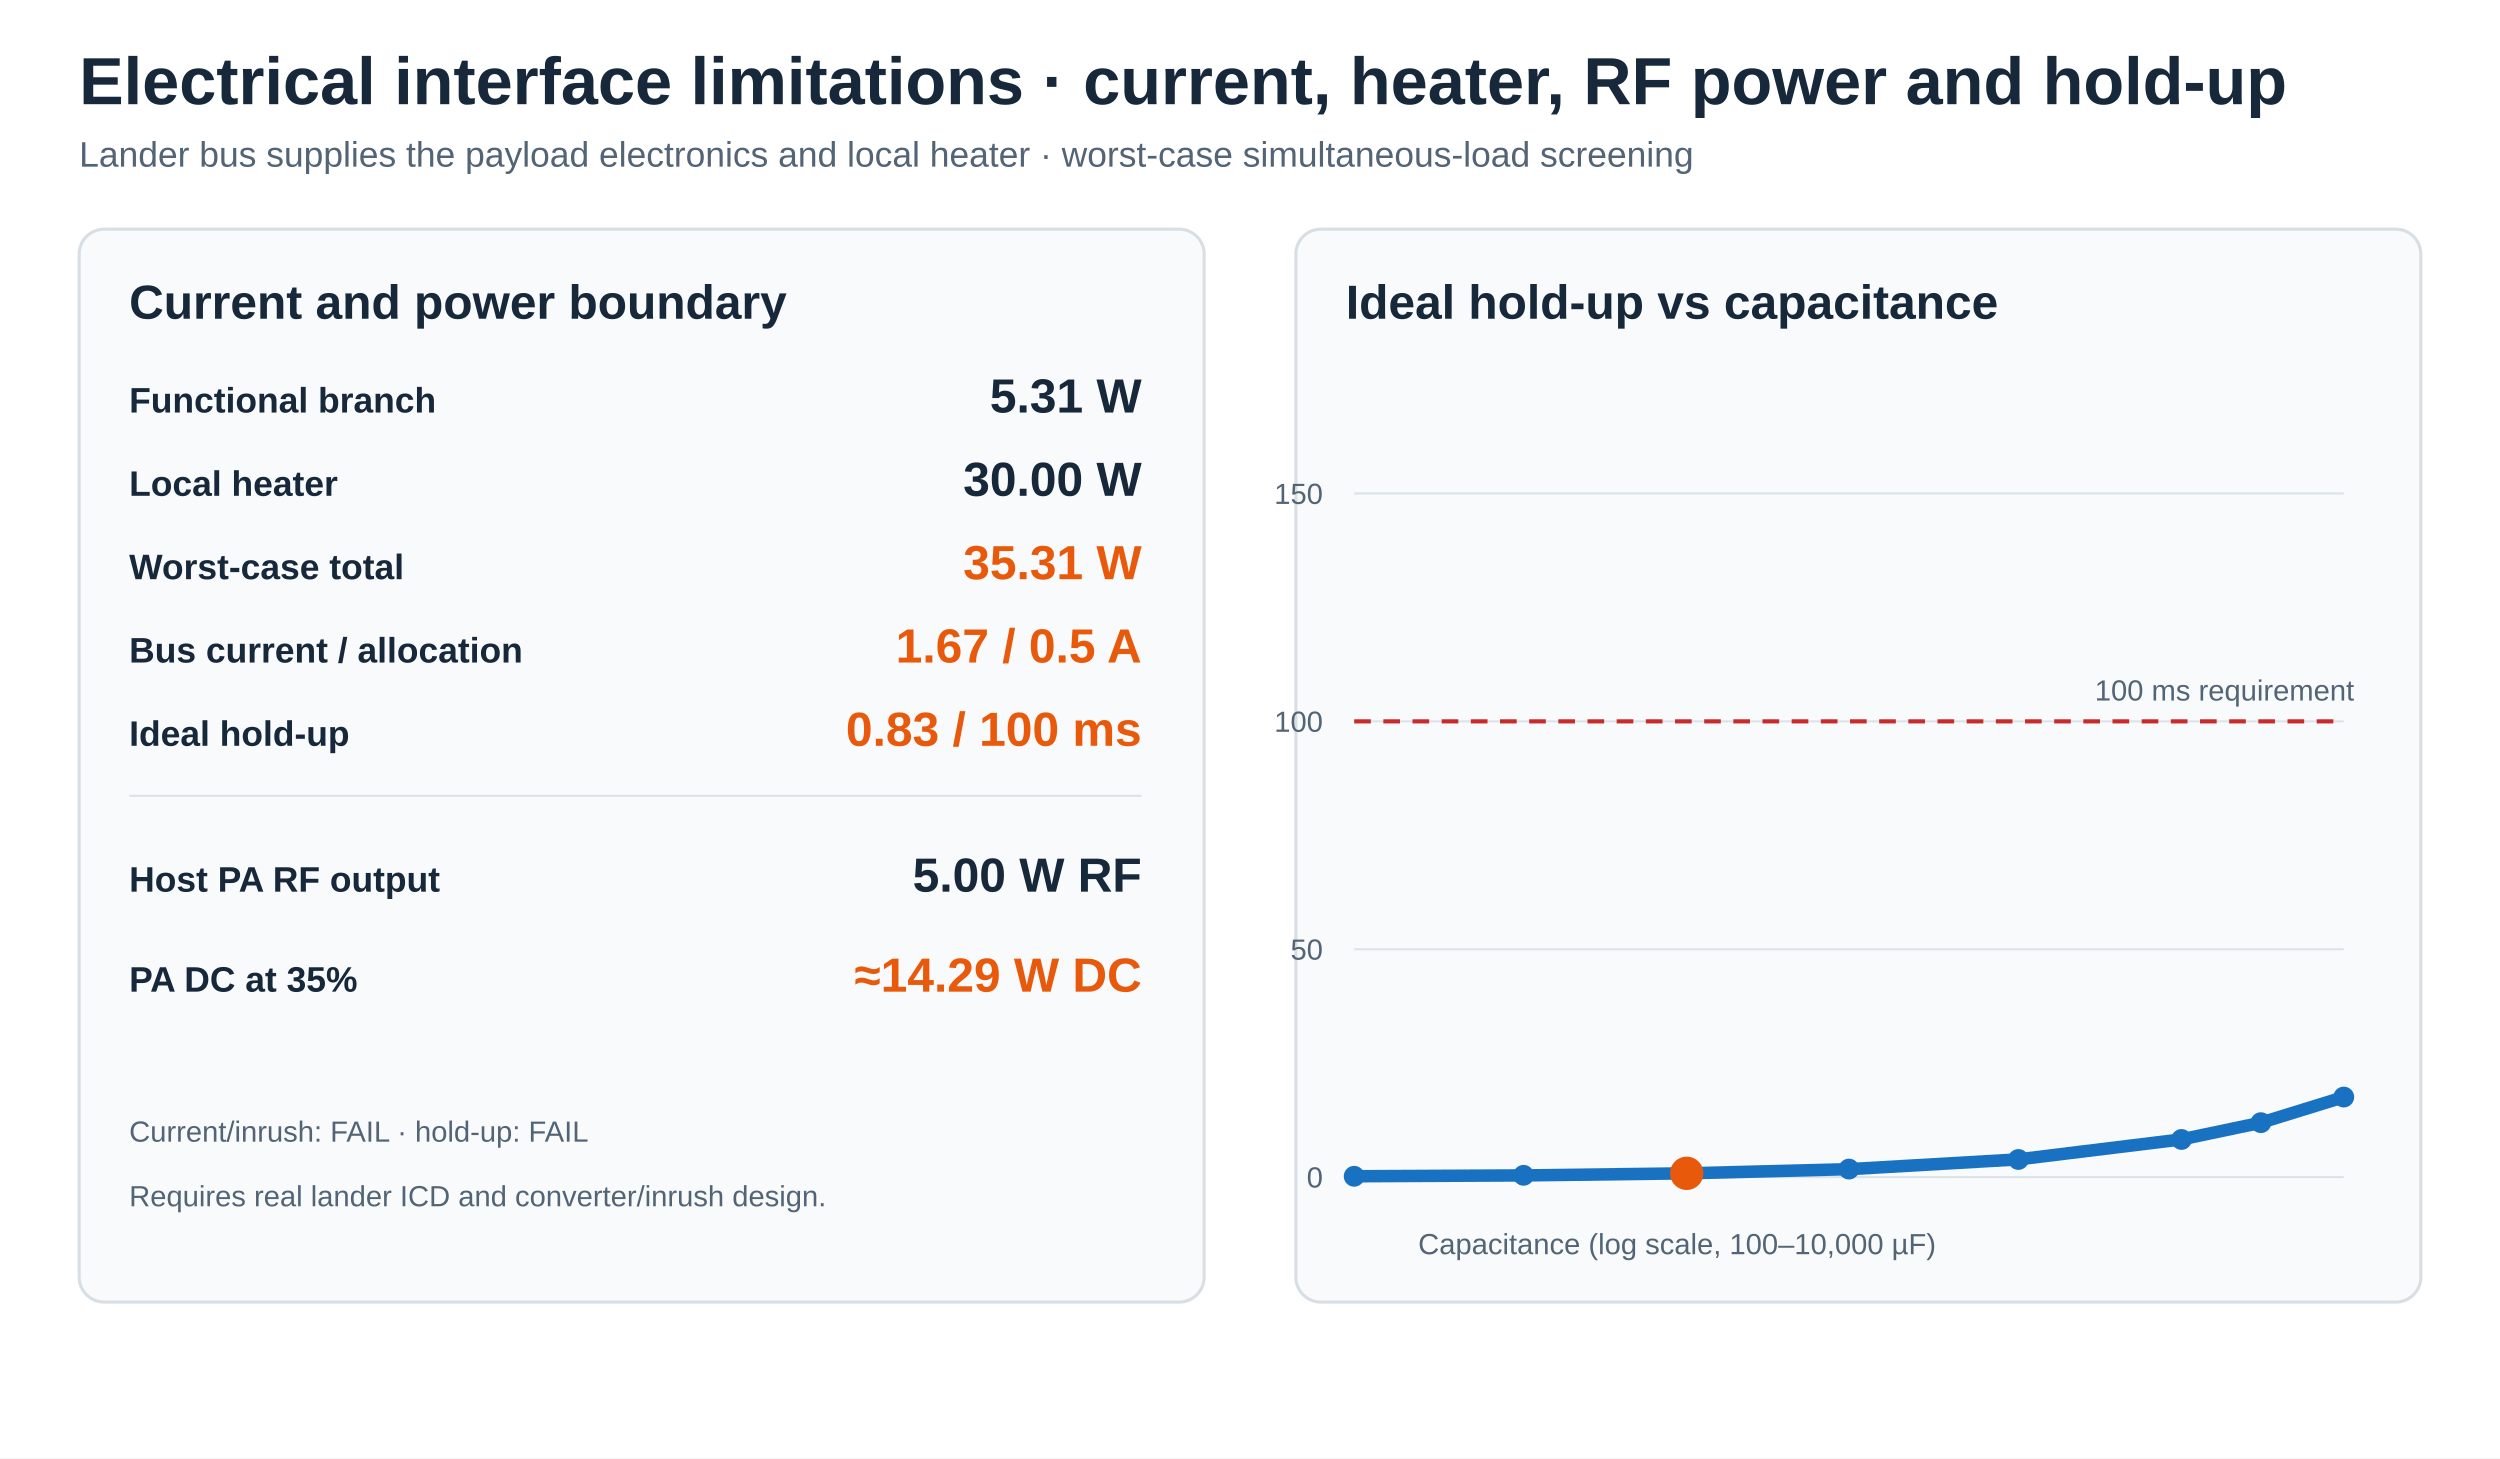
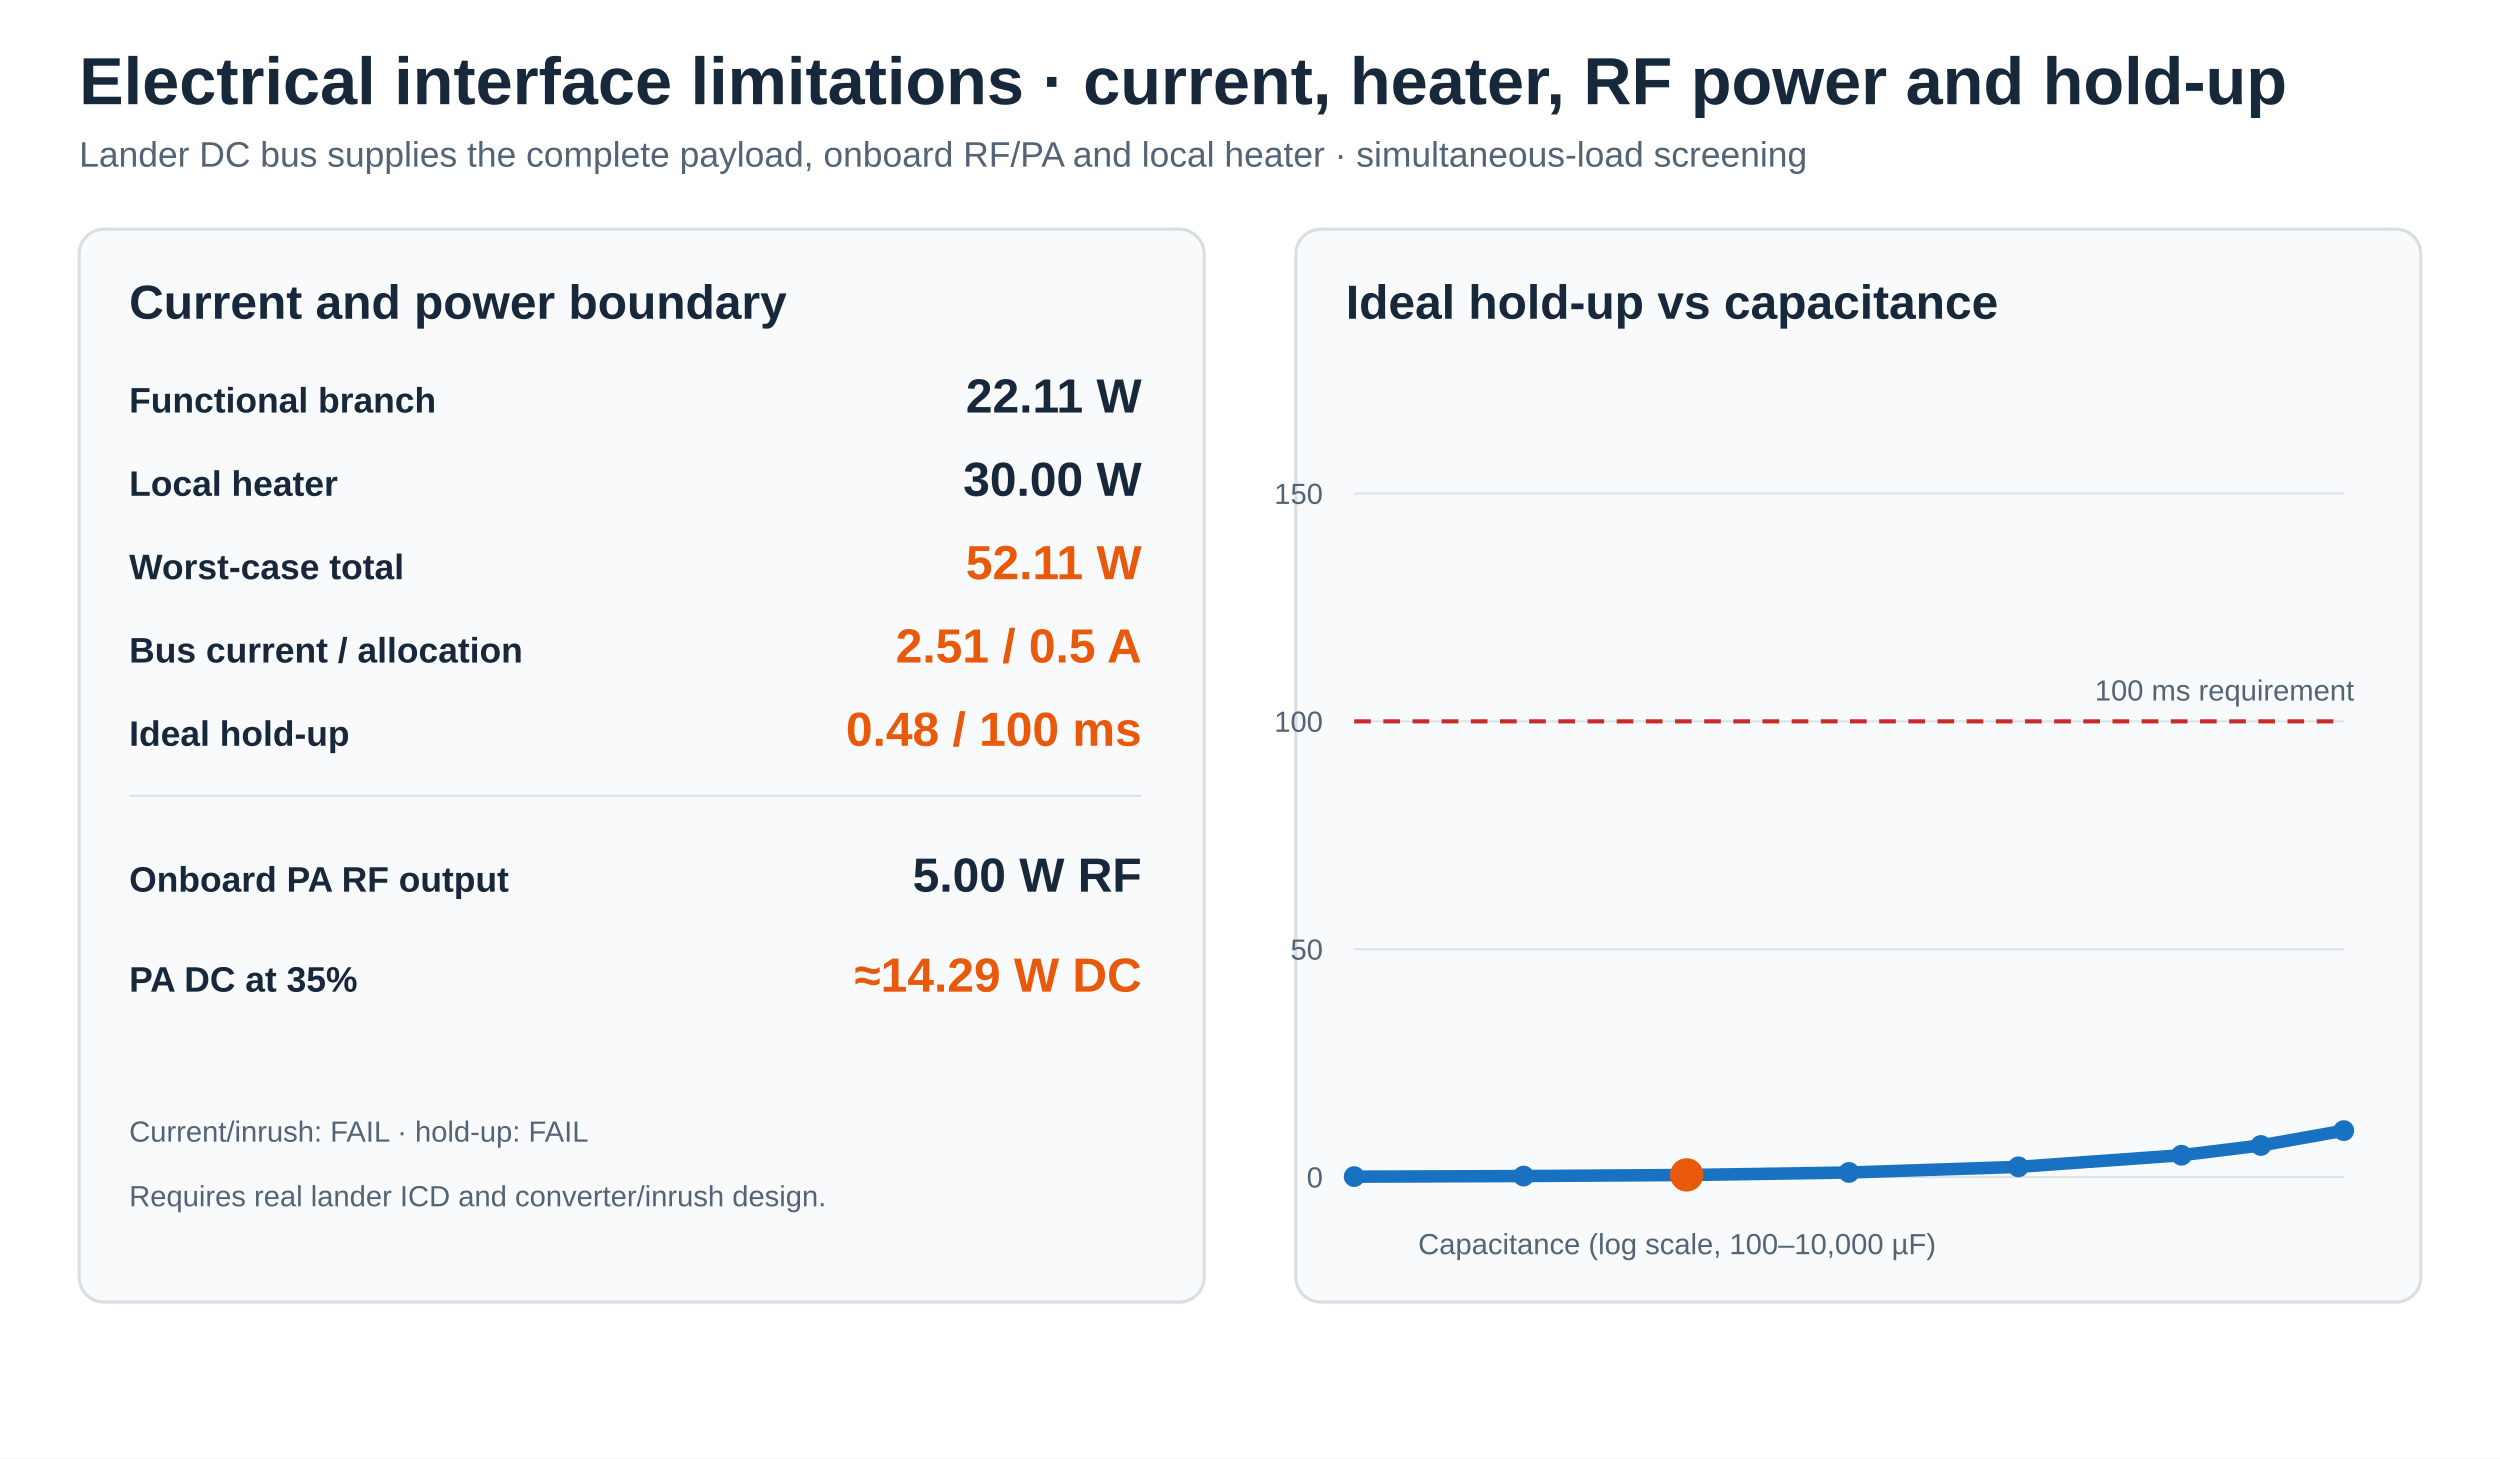
<svg xmlns="http://www.w3.org/2000/svg" width="1200" height="700" viewBox="0 0 1200 700">
  <rect width="100%" height="100%" fill="white" />
  <style>text{font-family:Arial,"Noto Sans Thai",sans-serif;fill:#17283b}.title{font-size:32px;font-weight:700}.sub{font-size:17px;fill:#526476}.h{font-size:23px;font-weight:700}.label{font-size:17px;font-weight:700}.small{font-size:14px;fill:#526476}.tiny{font-size:12px;fill:#526476}.white{fill:#fff}.green{fill:#66a80f}.orange{fill:#e8590c}.red{fill:#c92a2a}.blue{fill:#1971c2}.grid{stroke:#dce3e8;stroke-width:1}.axis{stroke:#71808e;stroke-width:1.5}.card{fill:#f8fafb;stroke:#d7dfe5;stroke-width:1.5}.warn{fill:#fff4e6;stroke:#ffa94d;stroke-width:1.5}</style>
  <text x="38" y="50" class="title">Electrical interface limitations · current, heater, RF power and hold-up</text>
-   <text x="38" y="80" class="sub">Lander bus supplies the payload electronics and local heater · worst-case simultaneous-load screening</text>
+   <text x="38" y="80" class="sub">Lander DC bus supplies the complete payload, onboard RF/PA and local heater · simultaneous-load screening</text>
  <rect x="38" y="110" width="540" height="515" rx="12" class="card" />
  <text x="62" y="153" class="h">Current and power boundary</text>
  <text x="62" y="198" class="label">Functional branch</text>
-   <text x="548" y="198" class="h" text-anchor="end">5.31 W</text>
+   <text x="548" y="198" class="h" text-anchor="end">22.11 W</text>
  <text x="62" y="238" class="label">Local heater</text>
  <text x="548" y="238" class="h" text-anchor="end">30.00 W</text>
  <text x="62" y="278" class="label">Worst-case total</text>
-   <text x="548" y="278" class="h orange" text-anchor="end">35.31 W</text>
+   <text x="548" y="278" class="h orange" text-anchor="end">52.11 W</text>
  <text x="62" y="318" class="label">Bus current / allocation</text>
-   <text x="548" y="318" class="h orange" text-anchor="end">1.67 / 0.5 A</text>
+   <text x="548" y="318" class="h orange" text-anchor="end">2.51 / 0.5 A</text>
  <text x="62" y="358" class="label">Ideal hold-up</text>
-   <text x="548" y="358" class="h orange" text-anchor="end">0.83 / 100 ms</text>
+   <text x="548" y="358" class="h orange" text-anchor="end">0.48 / 100 ms</text>
  <line x1="62" y1="382" x2="548" y2="382" class="grid" />
-   <text x="62" y="428" class="label">Host PA RF output</text>
+   <text x="62" y="428" class="label">Onboard PA RF output</text>
  <text x="548" y="428" class="h" text-anchor="end">5.00 W RF</text>
  <text x="62" y="476" class="label">PA DC at 35%</text>
  <text x="548" y="476" class="h orange" text-anchor="end">≈14.29 W DC</text>
  <text x="62" y="548" class="small">Current/inrush: FAIL · hold-up: FAIL</text>
  <text x="62" y="579" class="small">Requires real lander ICD and converter/inrush design.</text>
  <rect x="622" y="110" width="540" height="515" rx="12" class="card" />
  <text x="646" y="153" class="h">Ideal hold-up vs capacitance</text>
  <line x1="650" y1="565" x2="1125" y2="565" class="grid" />
  <text x="635" y="570" class="small" text-anchor="end">0</text>
  <line x1="650" y1="455.625" x2="1125" y2="455.625" class="grid" />
  <text x="635" y="460.625" class="small" text-anchor="end">50</text>
  <line x1="650" y1="346.25" x2="1125" y2="346.25" class="grid" />
  <text x="635" y="351.25" class="small" text-anchor="end">100</text>
  <line x1="650" y1="236.875" x2="1125" y2="236.875" class="grid" />
  <text x="635" y="241.875" class="small" text-anchor="end">150</text>
  <line x1="650" y1="346.25" x2="1125" y2="346.25" stroke="#c92a2a" stroke-width="2" stroke-dasharray="8 6" />
-   <path d="M650.0,564.6 L731.3,564.2 L809.6,563.2 L887.5,561.2 L968.8,556.5 L1047.1,546.9 L1085.2,538.9 L1125.0,526.6" fill="none" stroke="#1971c2" stroke-width="6" />
-   <circle cx="650" cy="564.616" r="5" fill="#1971c2" />
-   <circle cx="731.325" cy="564.155" r="5" fill="#1971c2" />
-   <circle cx="809.623" cy="563.195" r="5" fill="#1971c2" />
-   <circle cx="887.5" cy="561.159" r="5" fill="#1971c2" />
-   <circle cx="968.825" cy="556.549" r="5" fill="#1971c2" />
-   <circle cx="1047.123" cy="546.946" r="5" fill="#1971c2" />
-   <circle cx="1085.221" cy="538.879" r="5" fill="#1971c2" />
-   <circle cx="1125" cy="526.586" r="5" fill="#1971c2" />
-   <circle cx="809.623" cy="563.195" r="8" fill="#e8590c" />
+   <path d="M650.0,564.8 L731.3,564.5 L809.6,564.0 L887.5,562.8 L968.8,560.1 L1047.1,554.5 L1085.2,549.8 L1125.0,542.7" fill="none" stroke="#1971c2" stroke-width="6" />
+   <circle cx="650" cy="564.777" r="5" fill="#1971c2" />
+   <circle cx="731.325" cy="564.509" r="5" fill="#1971c2" />
+   <circle cx="809.623" cy="563.951" r="5" fill="#1971c2" />
+   <circle cx="887.5" cy="562.769" r="5" fill="#1971c2" />
+   <circle cx="968.825" cy="560.091" r="5" fill="#1971c2" />
+   <circle cx="1047.123" cy="554.513" r="5" fill="#1971c2" />
+   <circle cx="1085.221" cy="549.828" r="5" fill="#1971c2" />
+   <circle cx="1125" cy="542.688" r="5" fill="#1971c2" />
+   <circle cx="809.623" cy="563.951" r="8" fill="#e8590c" />
  <text x="805" y="602" class="small" text-anchor="middle">Capacitance (log scale, 100–10,000 µF)</text>
  <text x="1130" y="336.25" class="small" text-anchor="end">100 ms requirement</text>
</svg>
